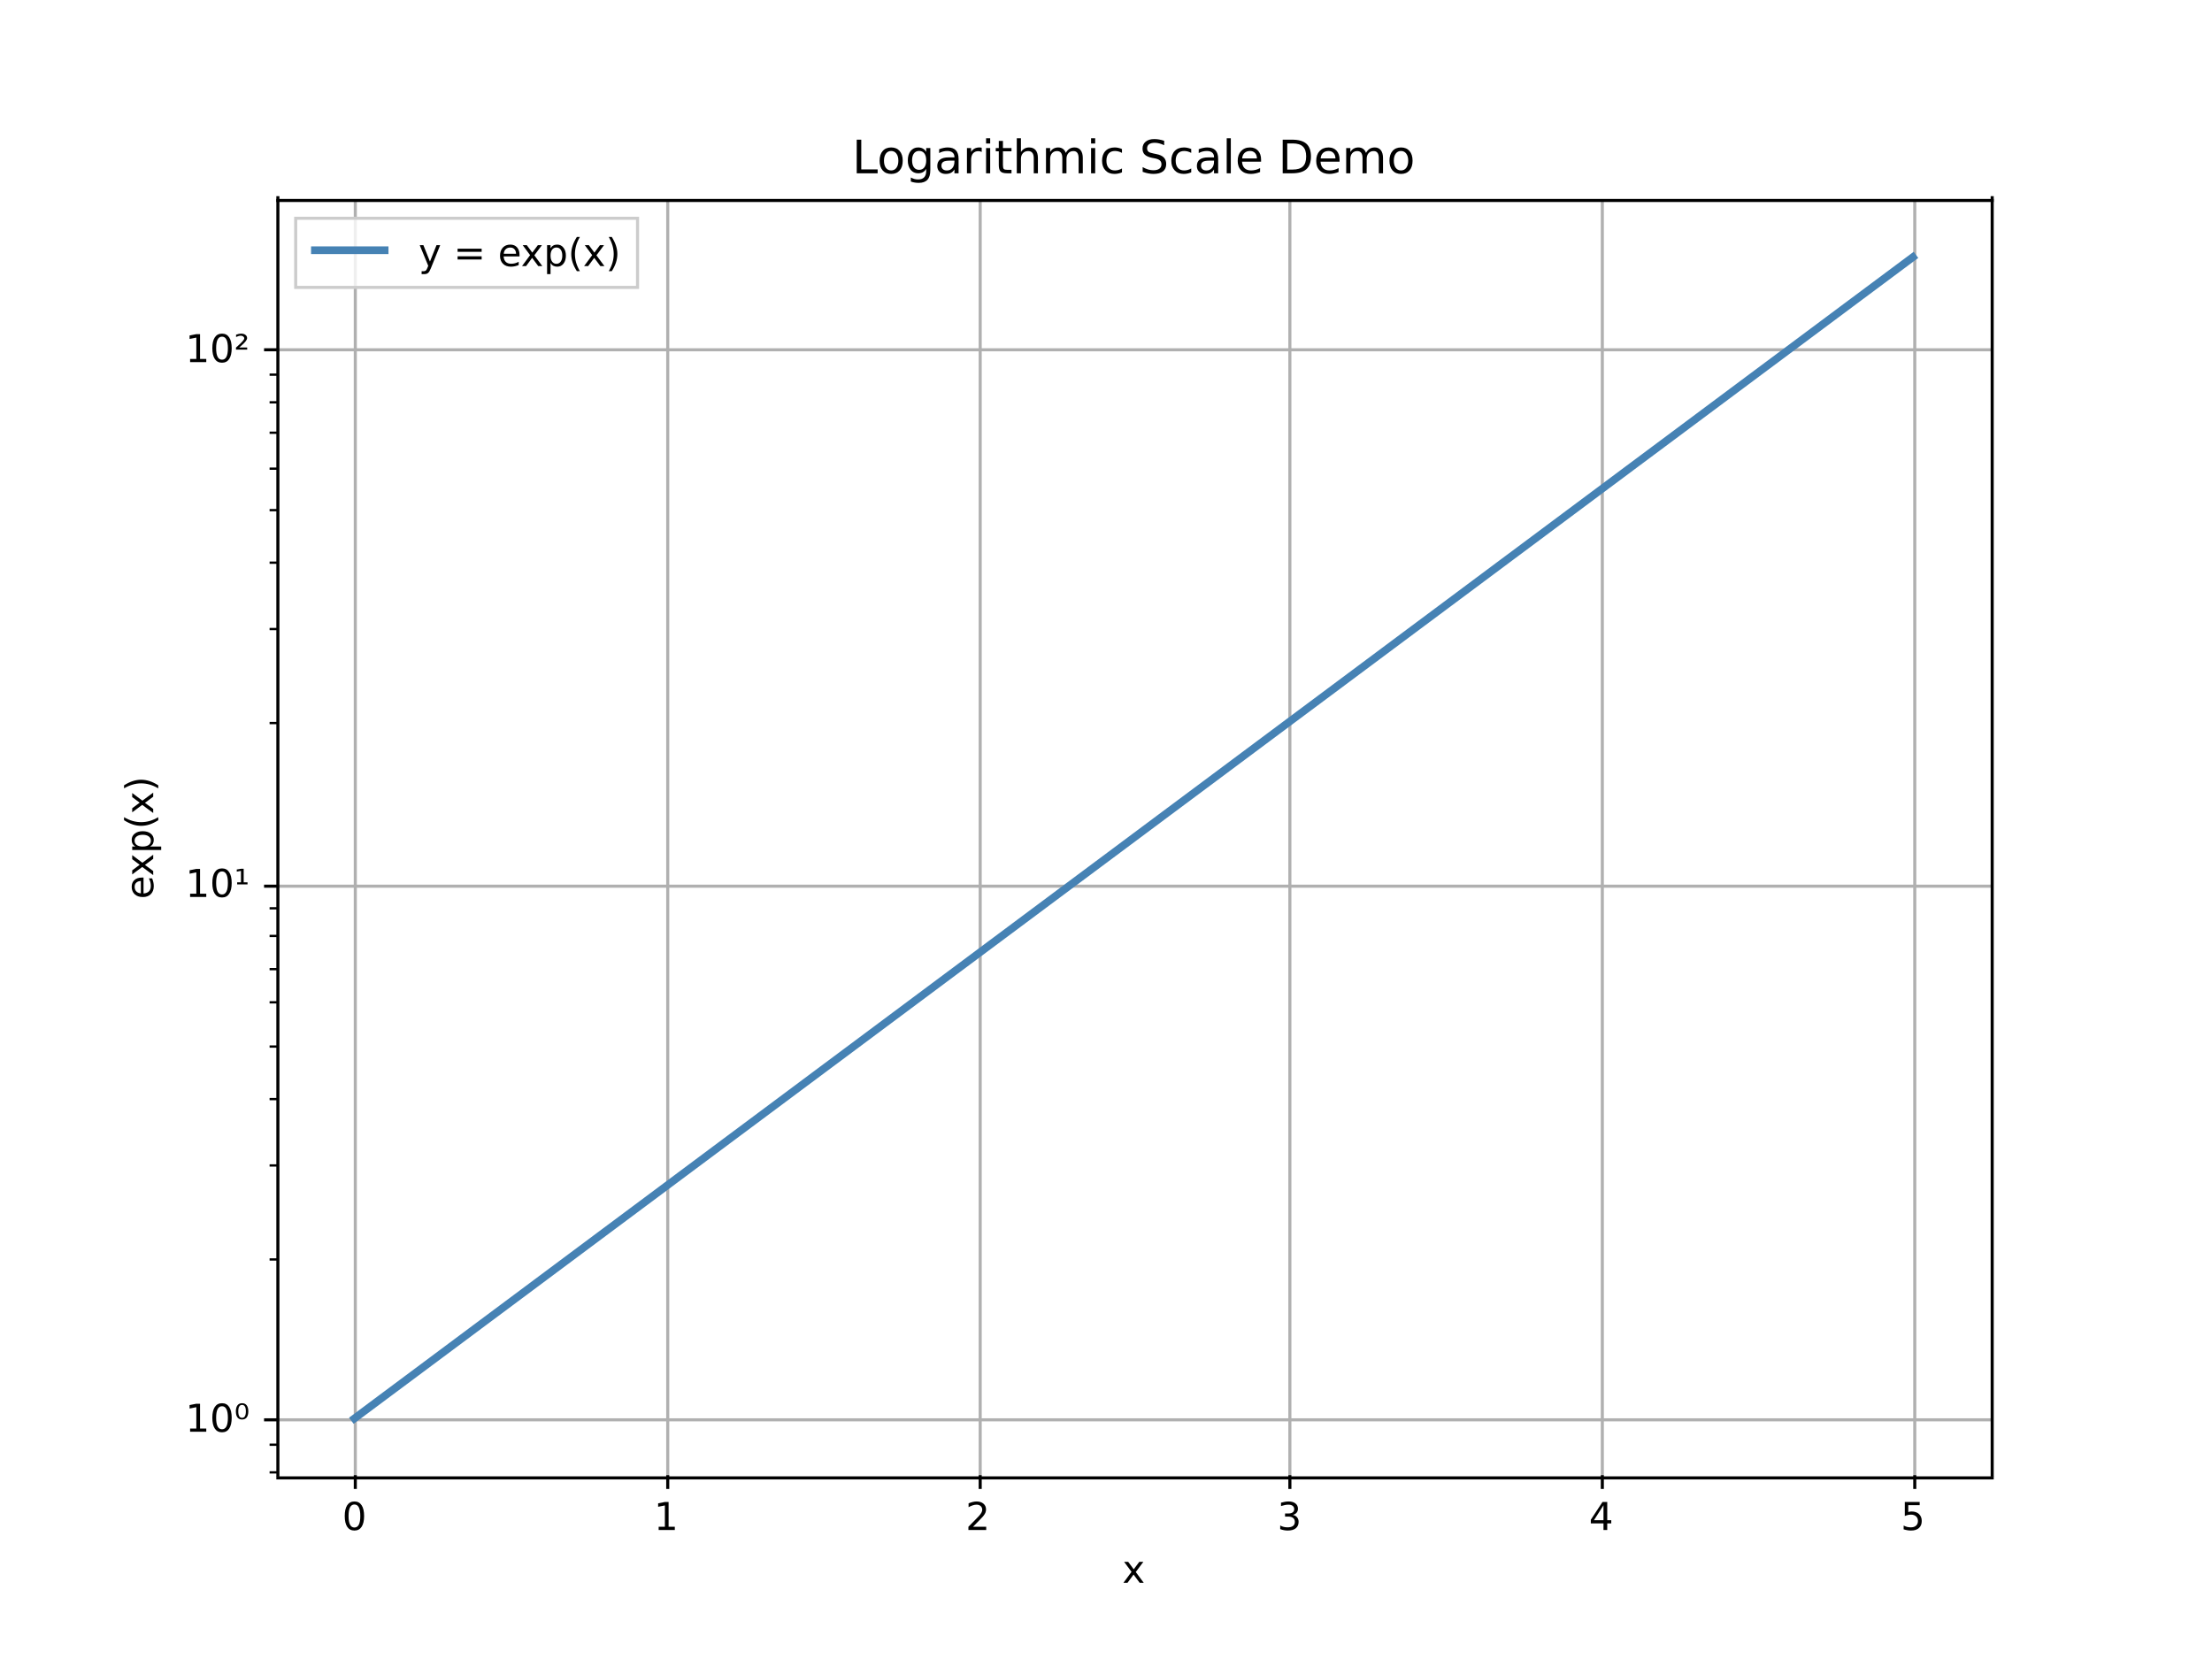
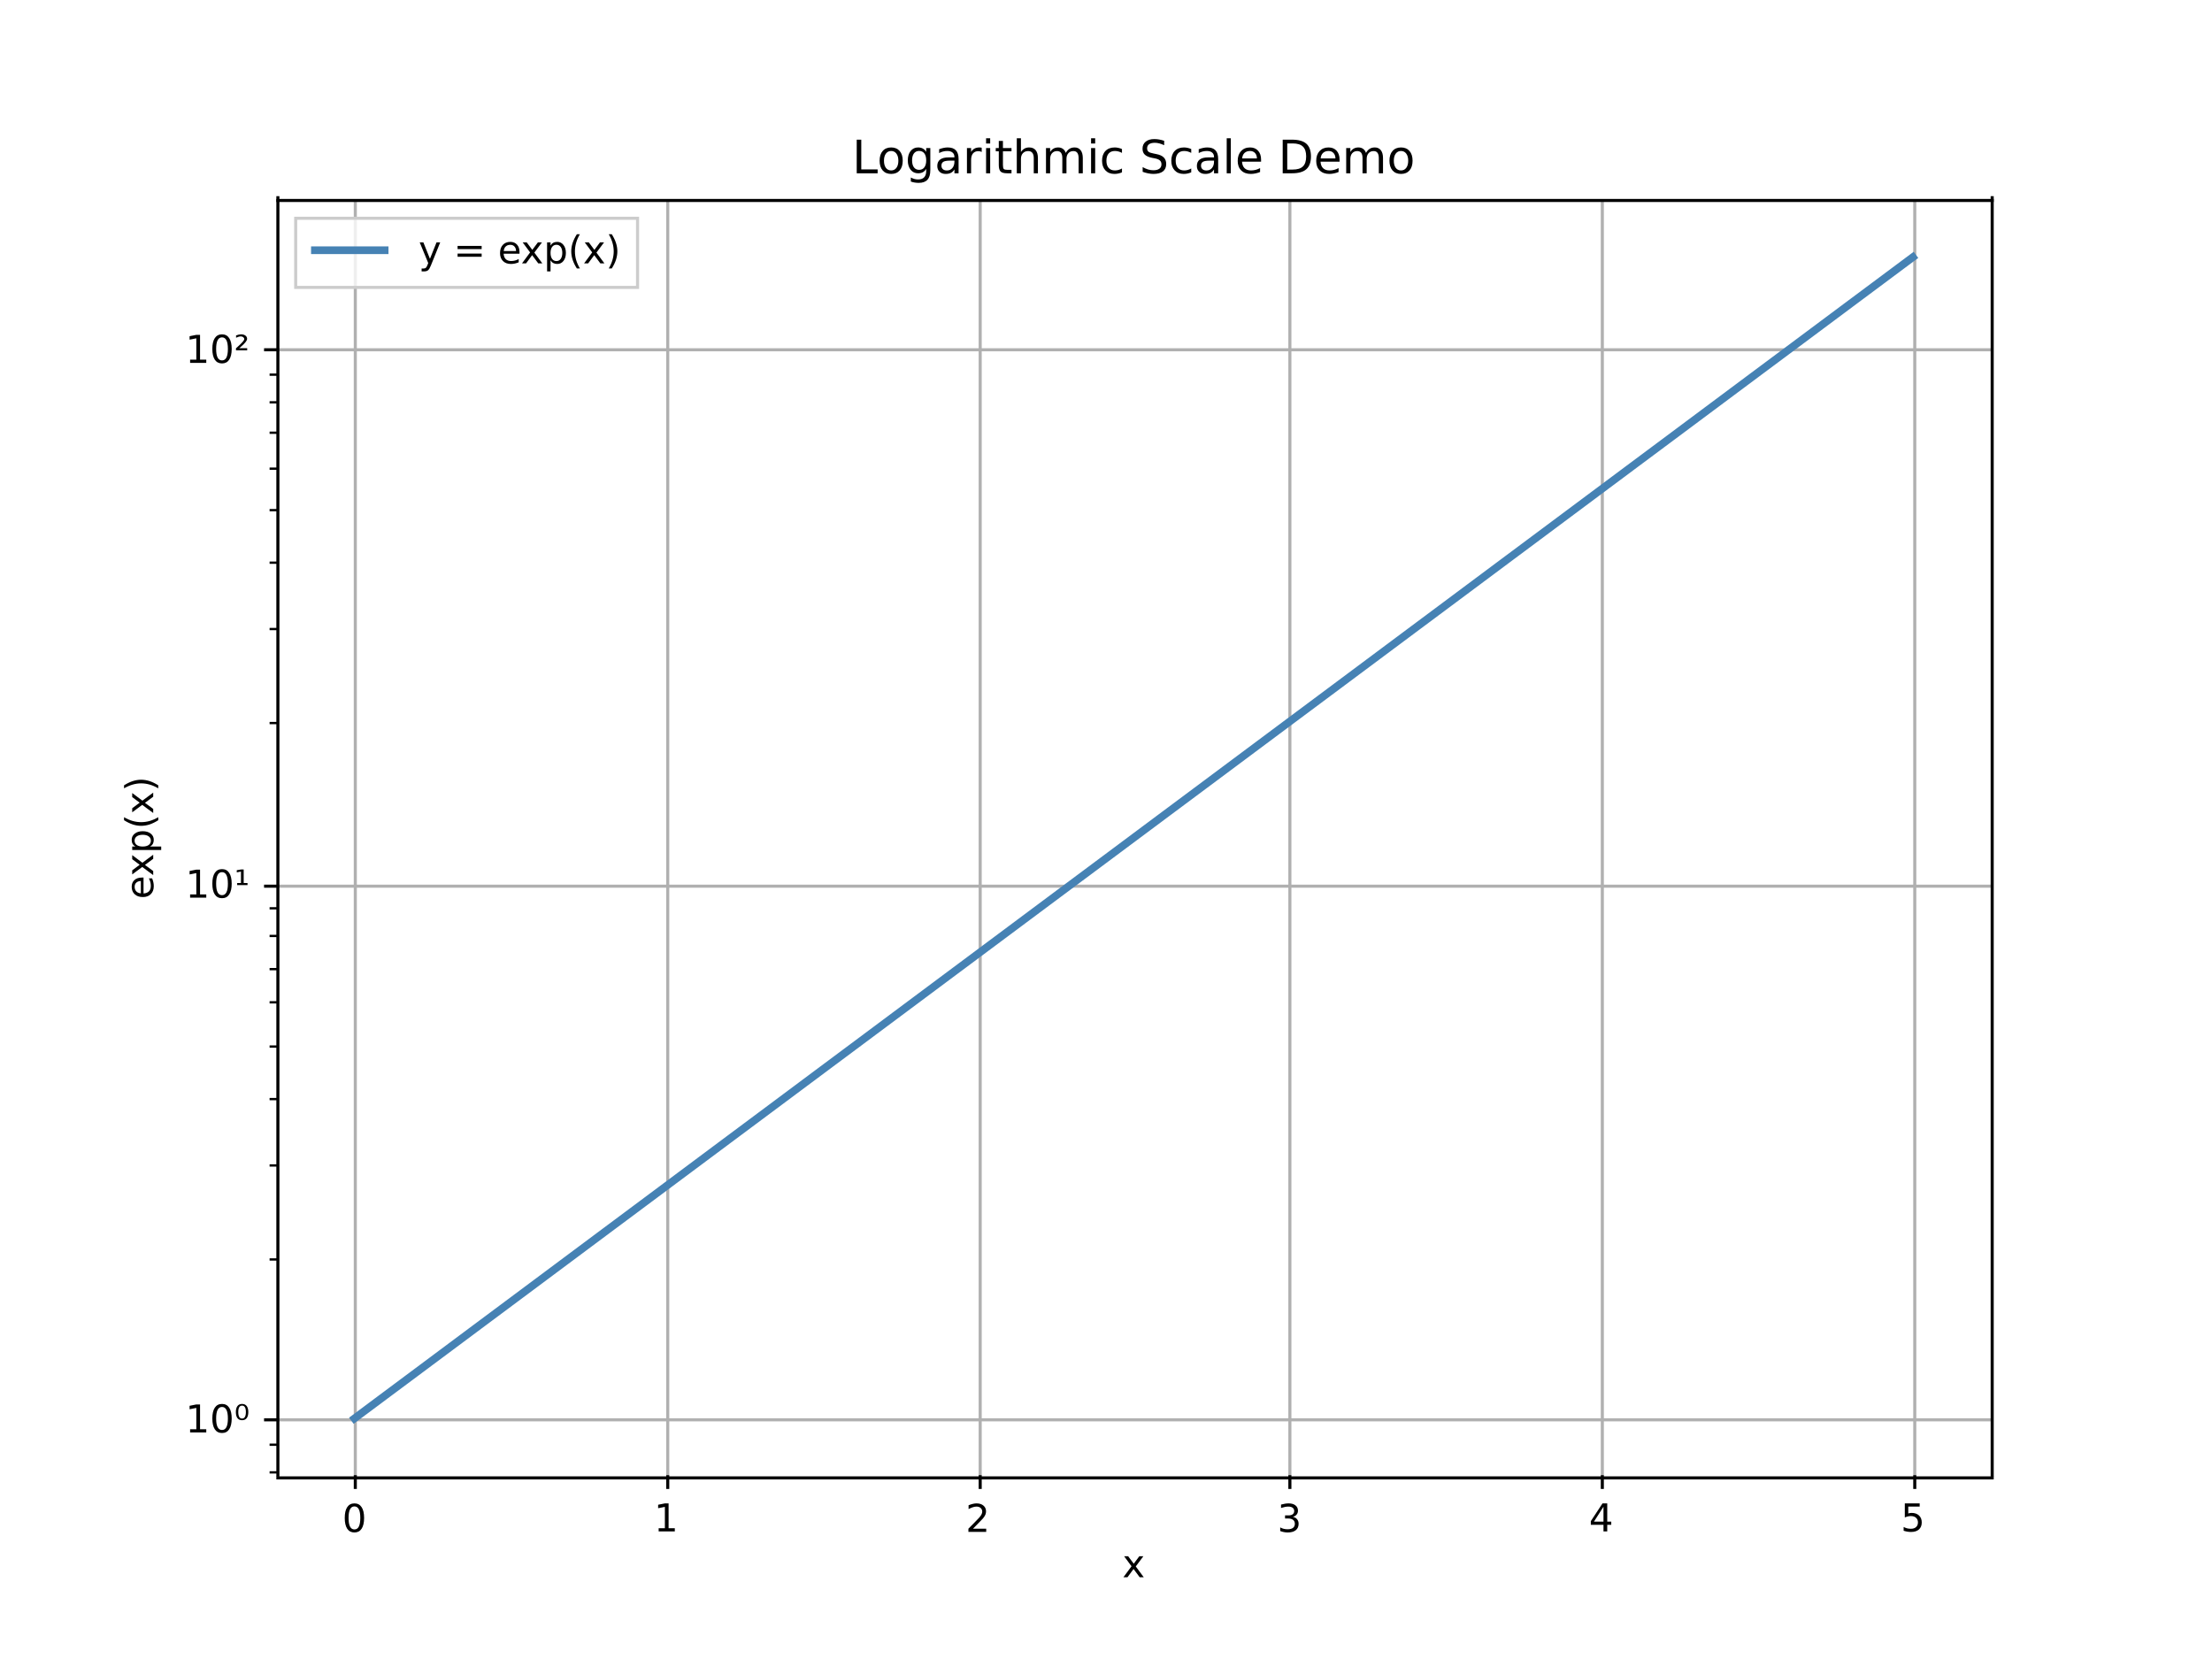
<svg xmlns="http://www.w3.org/2000/svg" width="800" height="600" viewBox="0 0 800 600">
  <defs>
    <clipPath id="clip-1">
      <rect x="100.00" y="66.00" width="620.00" height="462.00" />
    </clipPath>
  </defs>
  <g transform="translate(0,600) scale(1,-1)">
    <rect width="800" height="600" fill="white" />
    <path d="M 0.00 0.00 L 800.00 0.00 L 800.00 600.00 L 0.00 600.00 Z " fill="#FFFFFF" fill-opacity="1.00" stroke="#FFFFFF" stroke-opacity="1.00" stroke-width="0.00" stroke-linecap="butt" stroke-linejoin="miter" />
    <path d="M 100.00 66.00 L 720.00 66.00 L 720.00 528.00 L 100.00 528.00 Z " fill="#FFFFFF" fill-opacity="1.00" stroke="none" stroke-opacity="0.00" stroke-width="0.00" stroke-linecap="butt" stroke-linejoin="miter" />
    <path d="M 128.50 66.50 L 128.50 528.50 " fill="none" fill-opacity="0.00" stroke="#B0B0B0" stroke-opacity="1.00" stroke-width="1.11" stroke-linecap="butt" stroke-linejoin="miter" clip-path="url(#clip-1)" />
    <path d="M 241.50 66.50 L 241.50 528.50 " fill="none" fill-opacity="0.00" stroke="#B0B0B0" stroke-opacity="1.00" stroke-width="1.11" stroke-linecap="butt" stroke-linejoin="miter" clip-path="url(#clip-1)" />
    <path d="M 354.50 66.50 L 354.50 528.50 " fill="none" fill-opacity="0.00" stroke="#B0B0B0" stroke-opacity="1.00" stroke-width="1.11" stroke-linecap="butt" stroke-linejoin="miter" clip-path="url(#clip-1)" />
    <path d="M 466.50 66.50 L 466.50 528.50 " fill="none" fill-opacity="0.00" stroke="#B0B0B0" stroke-opacity="1.00" stroke-width="1.11" stroke-linecap="butt" stroke-linejoin="miter" clip-path="url(#clip-1)" />
    <path d="M 579.50 66.50 L 579.50 528.50 " fill="none" fill-opacity="0.00" stroke="#B0B0B0" stroke-opacity="1.00" stroke-width="1.11" stroke-linecap="butt" stroke-linejoin="miter" clip-path="url(#clip-1)" />
    <path d="M 692.50 66.50 L 692.50 528.50 " fill="none" fill-opacity="0.00" stroke="#B0B0B0" stroke-opacity="1.00" stroke-width="1.11" stroke-linecap="butt" stroke-linejoin="miter" clip-path="url(#clip-1)" />
    <path d="M 100.50 86.50 L 720.50 86.50 " fill="none" fill-opacity="0.00" stroke="#B0B0B0" stroke-opacity="1.00" stroke-width="1.11" stroke-linecap="butt" stroke-linejoin="miter" clip-path="url(#clip-1)" />
    <path d="M 100.50 279.50 L 720.50 279.50 " fill="none" fill-opacity="0.00" stroke="#B0B0B0" stroke-opacity="1.00" stroke-width="1.11" stroke-linecap="butt" stroke-linejoin="miter" clip-path="url(#clip-1)" />
    <path d="M 100.50 473.50 L 720.50 473.50 " fill="none" fill-opacity="0.00" stroke="#B0B0B0" stroke-opacity="1.00" stroke-width="1.11" stroke-linecap="butt" stroke-linejoin="miter" clip-path="url(#clip-1)" />
    <path d="M 128.18 87.00 L 139.45 95.40 L 150.73 103.80 L 162.00 112.20 L 173.27 120.60 L 184.55 129.00 L 195.82 137.40 L 207.09 145.80 L 218.36 154.20 L 229.64 162.60 L 240.91 171.00 L 252.18 179.40 L 263.45 187.80 L 274.73 196.20 L 286.00 204.60 L 297.27 213.00 L 308.55 221.40 L 319.82 229.80 L 331.09 238.20 L 342.36 246.60 L 353.64 255.00 L 364.91 263.40 L 376.18 271.80 L 387.45 280.20 L 398.73 288.60 L 410.00 297.00 L 421.27 305.40 L 432.55 313.80 L 443.82 322.20 L 455.09 330.60 L 466.36 339.00 L 477.64 347.40 L 488.91 355.80 L 500.18 364.20 L 511.45 372.60 L 522.73 381.00 L 534.00 389.40 L 545.27 397.80 L 556.55 406.20 L 567.82 414.60 L 579.09 423.00 L 590.36 431.40 L 601.64 439.80 L 612.91 448.20 L 624.18 456.60 L 635.45 465.00 L 646.73 473.40 L 658.00 481.80 L 669.27 490.20 L 680.55 498.60 L 691.82 507.00 " fill="none" fill-opacity="0.00" stroke="#4682B4" stroke-opacity="1.00" stroke-width="2.78" stroke-linecap="square" stroke-linejoin="round" />
    <text font-family="DejaVu Sans" font-size="16.67" fill="#000000" fill-opacity="1.00" text-anchor="middle" transform="translate(410.00,537.33) scale(1,-1)">Logarithmic Scale Demo</text>
    <path d="M 128.50 66.50 L 128.50 61.50 " fill="none" fill-opacity="0.00" stroke="#000000" stroke-opacity="1.00" stroke-width="1.11" stroke-linecap="butt" stroke-linejoin="miter" />
-     <text font-family="DejaVu Sans" font-size="13.89" fill="#000000" fill-opacity="1.00" text-anchor="middle" dominant-baseline="text-before-edge" transform="translate(128.18,56.28) scale(1,-1)">0</text>
+     <text font-family="DejaVu Sans" font-size="13.89" fill="#000000" fill-opacity="1.00" text-anchor="middle" y="10.31" transform="translate(128.18,56.28) scale(1,-1)">0</text>
    <path d="M 241.50 66.50 L 241.50 61.50 " fill="none" fill-opacity="0.00" stroke="#000000" stroke-opacity="1.00" stroke-width="1.11" stroke-linecap="butt" stroke-linejoin="miter" />
-     <text font-family="DejaVu Sans" font-size="13.89" fill="#000000" fill-opacity="1.00" text-anchor="middle" dominant-baseline="text-before-edge" transform="translate(240.91,56.28) scale(1,-1)">1</text>
+     <text font-family="DejaVu Sans" font-size="13.89" fill="#000000" fill-opacity="1.00" text-anchor="middle" y="10.13" transform="translate(240.91,56.28) scale(1,-1)">1</text>
    <path d="M 354.50 66.50 L 354.50 61.50 " fill="none" fill-opacity="0.00" stroke="#000000" stroke-opacity="1.00" stroke-width="1.11" stroke-linecap="butt" stroke-linejoin="miter" />
-     <text font-family="DejaVu Sans" font-size="13.89" fill="#000000" fill-opacity="1.00" text-anchor="middle" dominant-baseline="text-before-edge" transform="translate(353.64,56.28) scale(1,-1)">2</text>
+     <text font-family="DejaVu Sans" font-size="13.89" fill="#000000" fill-opacity="1.00" text-anchor="middle" y="10.31" transform="translate(353.64,56.28) scale(1,-1)">2</text>
    <path d="M 466.50 66.50 L 466.50 61.50 " fill="none" fill-opacity="0.00" stroke="#000000" stroke-opacity="1.00" stroke-width="1.11" stroke-linecap="butt" stroke-linejoin="miter" />
-     <text font-family="DejaVu Sans" font-size="13.89" fill="#000000" fill-opacity="1.00" text-anchor="middle" dominant-baseline="text-before-edge" transform="translate(466.36,56.28) scale(1,-1)">3</text>
+     <text font-family="DejaVu Sans" font-size="13.89" fill="#000000" fill-opacity="1.00" text-anchor="middle" y="10.31" transform="translate(466.36,56.28) scale(1,-1)">3</text>
    <path d="M 579.50 66.50 L 579.50 61.50 " fill="none" fill-opacity="0.00" stroke="#000000" stroke-opacity="1.00" stroke-width="1.11" stroke-linecap="butt" stroke-linejoin="miter" />
-     <text font-family="DejaVu Sans" font-size="13.89" fill="#000000" fill-opacity="1.00" text-anchor="middle" dominant-baseline="text-before-edge" transform="translate(579.09,56.28) scale(1,-1)">4</text>
+     <text font-family="DejaVu Sans" font-size="13.89" fill="#000000" fill-opacity="1.00" text-anchor="middle" y="10.13" transform="translate(579.09,56.28) scale(1,-1)">4</text>
    <path d="M 692.50 66.50 L 692.50 61.50 " fill="none" fill-opacity="0.00" stroke="#000000" stroke-opacity="1.00" stroke-width="1.11" stroke-linecap="butt" stroke-linejoin="miter" />
-     <text font-family="DejaVu Sans" font-size="13.89" fill="#000000" fill-opacity="1.00" text-anchor="middle" dominant-baseline="text-before-edge" transform="translate(691.82,56.28) scale(1,-1)">5</text>
-     <text font-family="DejaVu Sans" font-size="13.89" fill="#000000" fill-opacity="1.00" text-anchor="middle" dominant-baseline="text-before-edge" transform="translate(410.00,37.17) scale(1,-1)">x</text>
+     <text font-family="DejaVu Sans" font-size="13.89" fill="#000000" fill-opacity="1.00" text-anchor="middle" y="10.13" transform="translate(691.82,56.28) scale(1,-1)">5</text>
+     <text font-family="DejaVu Sans" font-size="13.89" fill="#000000" fill-opacity="1.00" text-anchor="middle" y="7.60" transform="translate(410.00,37.17) scale(1,-1)">x</text>
    <path d="M 100.50 86.50 L 95.50 86.50 " fill="none" fill-opacity="0.00" stroke="#000000" stroke-opacity="1.00" stroke-width="1.11" stroke-linecap="butt" stroke-linejoin="miter" />
-     <text font-family="DejaVu Sans" font-size="13.89" fill="#000000" fill-opacity="1.00" text-anchor="end" dominant-baseline="central" transform="translate(90.28,87.00) scale(1,-1)">10⁰</text>
+     <text font-family="DejaVu Sans" font-size="13.89" fill="#000000" fill-opacity="1.00" text-anchor="end" y="5.06" transform="translate(90.28,87.00) scale(1,-1)">10⁰</text>
    <path d="M 100.50 279.50 L 95.50 279.50 " fill="none" fill-opacity="0.00" stroke="#000000" stroke-opacity="1.00" stroke-width="1.11" stroke-linecap="butt" stroke-linejoin="miter" />
-     <text font-family="DejaVu Sans" font-size="13.89" fill="#000000" fill-opacity="1.00" text-anchor="end" dominant-baseline="central" transform="translate(90.28,280.42) scale(1,-1)">10¹</text>
+     <text font-family="DejaVu Sans" font-size="13.89" fill="#000000" fill-opacity="1.00" text-anchor="end" y="5.06" transform="translate(90.28,280.42) scale(1,-1)">10¹</text>
    <path d="M 100.50 473.50 L 95.50 473.50 " fill="none" fill-opacity="0.00" stroke="#000000" stroke-opacity="1.00" stroke-width="1.11" stroke-linecap="butt" stroke-linejoin="miter" />
-     <text font-family="DejaVu Sans" font-size="13.89" fill="#000000" fill-opacity="1.00" text-anchor="end" dominant-baseline="central" transform="translate(90.28,473.83) scale(1,-1)">10²</text>
+     <text font-family="DejaVu Sans" font-size="13.89" fill="#000000" fill-opacity="1.00" text-anchor="end" y="5.06" transform="translate(90.28,473.83) scale(1,-1)">10²</text>
    <path d="M 100.50 67.50 L 97.50 67.50 " fill="none" fill-opacity="0.00" stroke="#000000" stroke-opacity="1.00" stroke-width="0.83" stroke-linecap="butt" stroke-linejoin="miter" />
    <path d="M 100.50 77.50 L 97.50 77.50 " fill="none" fill-opacity="0.00" stroke="#000000" stroke-opacity="1.00" stroke-width="0.83" stroke-linecap="butt" stroke-linejoin="miter" />
    <path d="M 100.50 144.50 L 97.50 144.50 " fill="none" fill-opacity="0.00" stroke="#000000" stroke-opacity="1.00" stroke-width="0.83" stroke-linecap="butt" stroke-linejoin="miter" />
    <path d="M 100.50 178.50 L 97.50 178.50 " fill="none" fill-opacity="0.00" stroke="#000000" stroke-opacity="1.00" stroke-width="0.83" stroke-linecap="butt" stroke-linejoin="miter" />
    <path d="M 100.50 202.50 L 97.50 202.50 " fill="none" fill-opacity="0.00" stroke="#000000" stroke-opacity="1.00" stroke-width="0.83" stroke-linecap="butt" stroke-linejoin="miter" />
    <path d="M 100.50 221.50 L 97.50 221.50 " fill="none" fill-opacity="0.00" stroke="#000000" stroke-opacity="1.00" stroke-width="0.83" stroke-linecap="butt" stroke-linejoin="miter" />
    <path d="M 100.50 237.50 L 97.50 237.50 " fill="none" fill-opacity="0.00" stroke="#000000" stroke-opacity="1.00" stroke-width="0.83" stroke-linecap="butt" stroke-linejoin="miter" />
    <path d="M 100.50 249.50 L 97.50 249.50 " fill="none" fill-opacity="0.00" stroke="#000000" stroke-opacity="1.00" stroke-width="0.83" stroke-linecap="butt" stroke-linejoin="miter" />
    <path d="M 100.50 261.50 L 97.50 261.50 " fill="none" fill-opacity="0.00" stroke="#000000" stroke-opacity="1.00" stroke-width="0.83" stroke-linecap="butt" stroke-linejoin="miter" />
    <path d="M 100.50 271.50 L 97.50 271.50 " fill="none" fill-opacity="0.00" stroke="#000000" stroke-opacity="1.00" stroke-width="0.83" stroke-linecap="butt" stroke-linejoin="miter" />
    <path d="M 100.50 338.50 L 97.50 338.50 " fill="none" fill-opacity="0.00" stroke="#000000" stroke-opacity="1.00" stroke-width="0.83" stroke-linecap="butt" stroke-linejoin="miter" />
    <path d="M 100.50 372.50 L 97.50 372.50 " fill="none" fill-opacity="0.00" stroke="#000000" stroke-opacity="1.00" stroke-width="0.83" stroke-linecap="butt" stroke-linejoin="miter" />
    <path d="M 100.50 396.50 L 97.50 396.50 " fill="none" fill-opacity="0.00" stroke="#000000" stroke-opacity="1.00" stroke-width="0.83" stroke-linecap="butt" stroke-linejoin="miter" />
    <path d="M 100.50 415.50 L 97.50 415.50 " fill="none" fill-opacity="0.00" stroke="#000000" stroke-opacity="1.00" stroke-width="0.83" stroke-linecap="butt" stroke-linejoin="miter" />
    <path d="M 100.50 430.50 L 97.50 430.50 " fill="none" fill-opacity="0.00" stroke="#000000" stroke-opacity="1.00" stroke-width="0.83" stroke-linecap="butt" stroke-linejoin="miter" />
    <path d="M 100.50 443.50 L 97.50 443.50 " fill="none" fill-opacity="0.00" stroke="#000000" stroke-opacity="1.00" stroke-width="0.83" stroke-linecap="butt" stroke-linejoin="miter" />
    <path d="M 100.50 454.50 L 97.50 454.50 " fill="none" fill-opacity="0.00" stroke="#000000" stroke-opacity="1.00" stroke-width="0.83" stroke-linecap="butt" stroke-linejoin="miter" />
    <path d="M 100.50 464.50 L 97.50 464.50 " fill="none" fill-opacity="0.00" stroke="#000000" stroke-opacity="1.00" stroke-width="0.83" stroke-linecap="butt" stroke-linejoin="miter" />
    <text font-family="DejaVu Sans" font-size="13.89" fill="#000000" fill-opacity="1.00" text-anchor="middle" transform="translate(55.41,297.00) rotate(90.00) scale(1,-1)">exp(x)</text>
    <path d="M 100.50 66.50 L 100.50 528.50 " fill="none" fill-opacity="0.00" stroke="#000000" stroke-opacity="1.00" stroke-width="1.11" stroke-linecap="square" stroke-linejoin="miter" />
    <path d="M 720.50 66.50 L 720.50 528.50 " fill="none" fill-opacity="0.00" stroke="#000000" stroke-opacity="1.00" stroke-width="1.11" stroke-linecap="square" stroke-linejoin="miter" />
    <path d="M 100.50 65.50 L 720.50 65.50 " fill="none" fill-opacity="0.00" stroke="#000000" stroke-opacity="1.00" stroke-width="1.11" stroke-linecap="square" stroke-linejoin="miter" />
    <path d="M 100.50 527.50 L 720.50 527.50 " fill="none" fill-opacity="0.00" stroke="#000000" stroke-opacity="1.00" stroke-width="1.11" stroke-linecap="square" stroke-linejoin="miter" />
    <path d="M 106.94 496.06 L 230.58 496.06 L 230.58 521.06 L 106.94 521.06 Z " fill="#FFFFFF" fill-opacity="0.80" stroke="#CCCCCC" stroke-opacity="1.00" stroke-width="1.11" stroke-linecap="butt" stroke-linejoin="miter" />
    <path d="M 112.50 509.50 L 140.50 509.50 " fill="none" fill-opacity="0.00" stroke="#4682B4" stroke-opacity="1.00" stroke-width="2.78" stroke-linecap="butt" stroke-linejoin="miter" />
-     <text font-family="DejaVu Sans" font-size="13.89" fill="#000000" fill-opacity="1.00" text-anchor="start" dominant-baseline="central" transform="translate(151.39,508.56) scale(1,-1)">y = exp(x)</text>
+     <text font-family="DejaVu Sans" font-size="13.89" fill="#000000" fill-opacity="1.00" text-anchor="start" y="3.82" transform="translate(151.39,508.56) scale(1,-1)">y = exp(x)</text>
  </g>
</svg>
